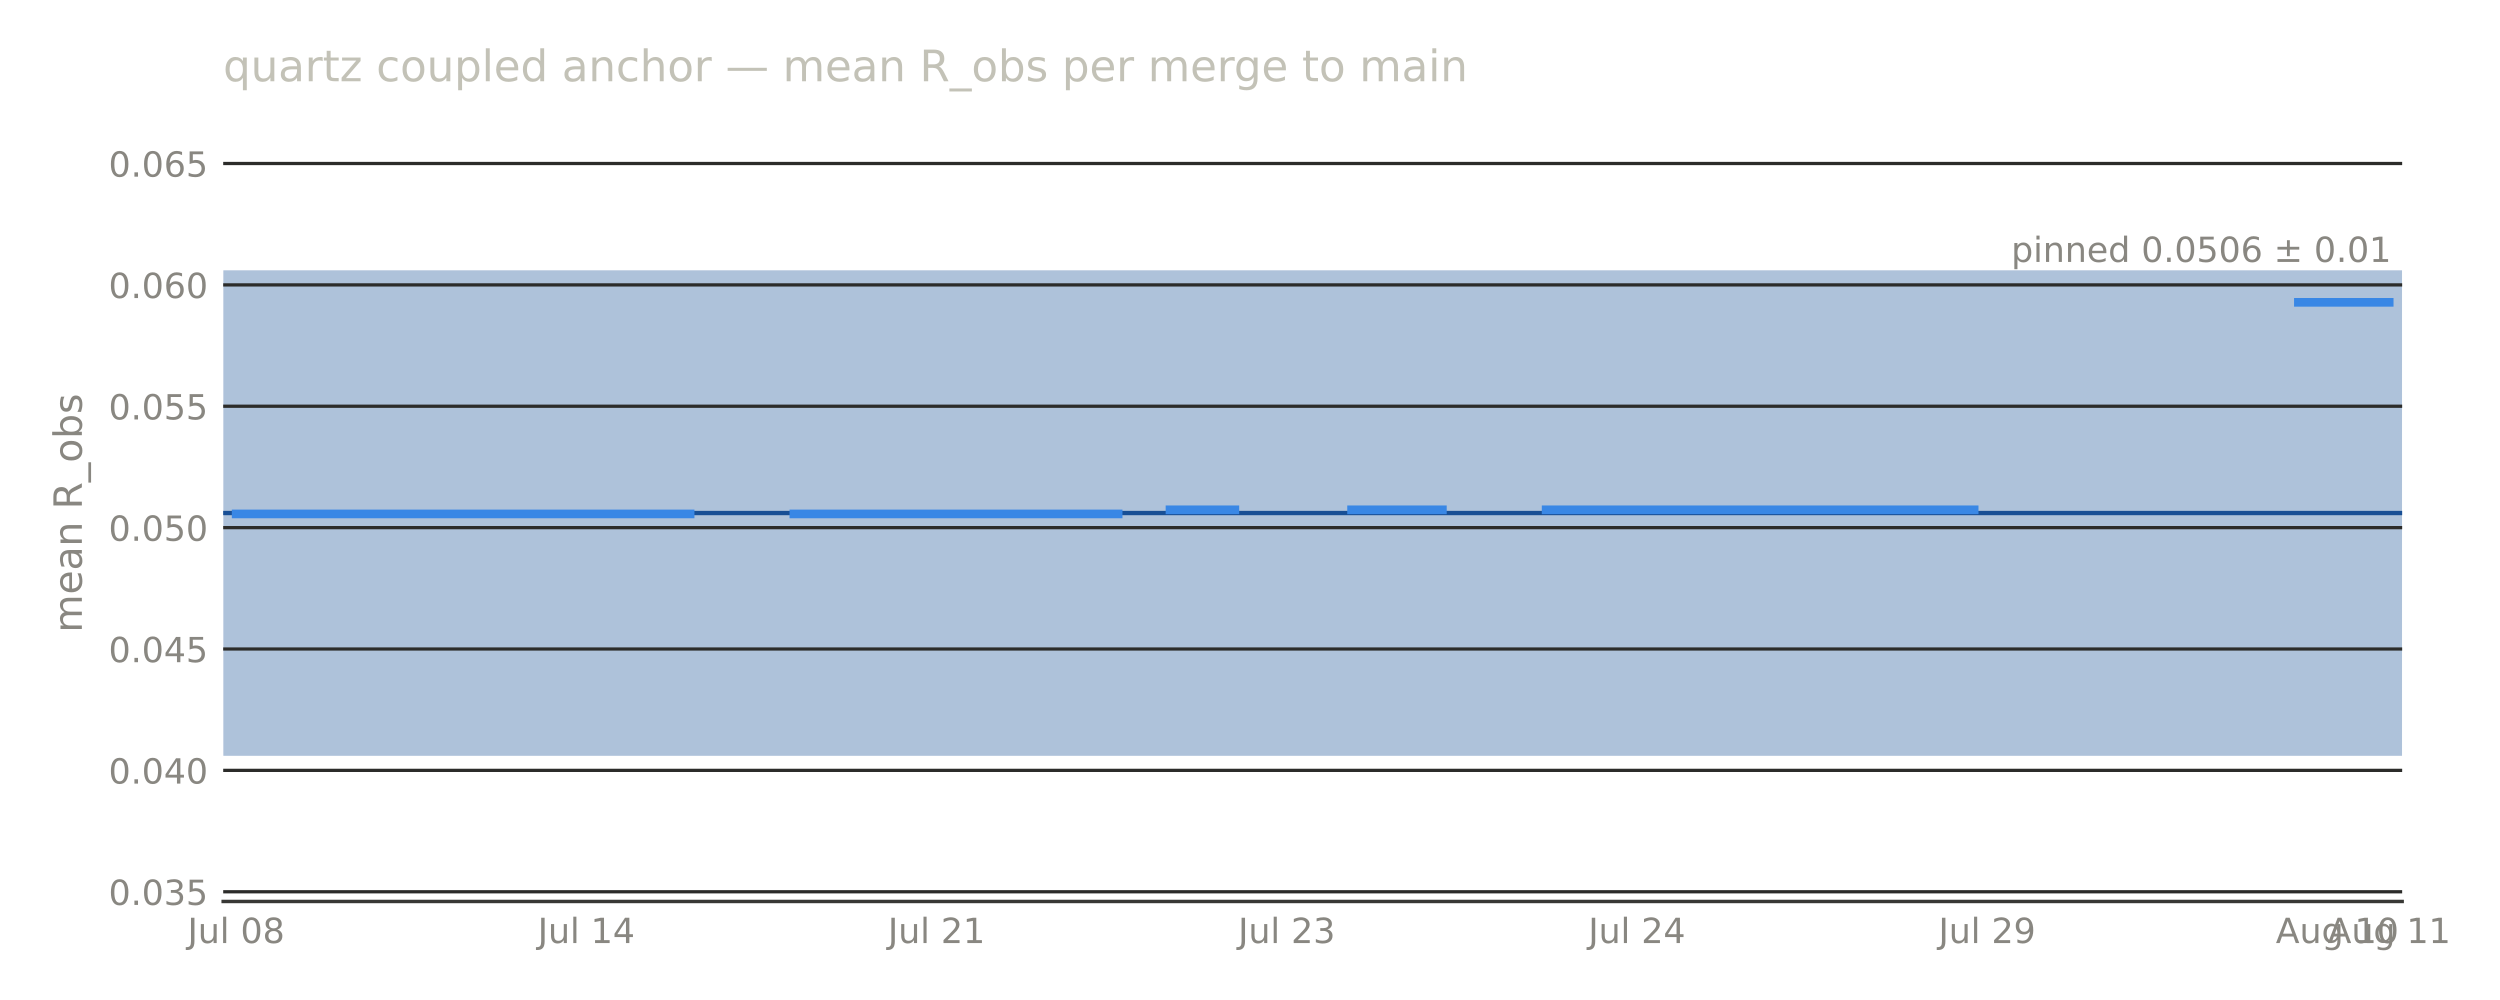
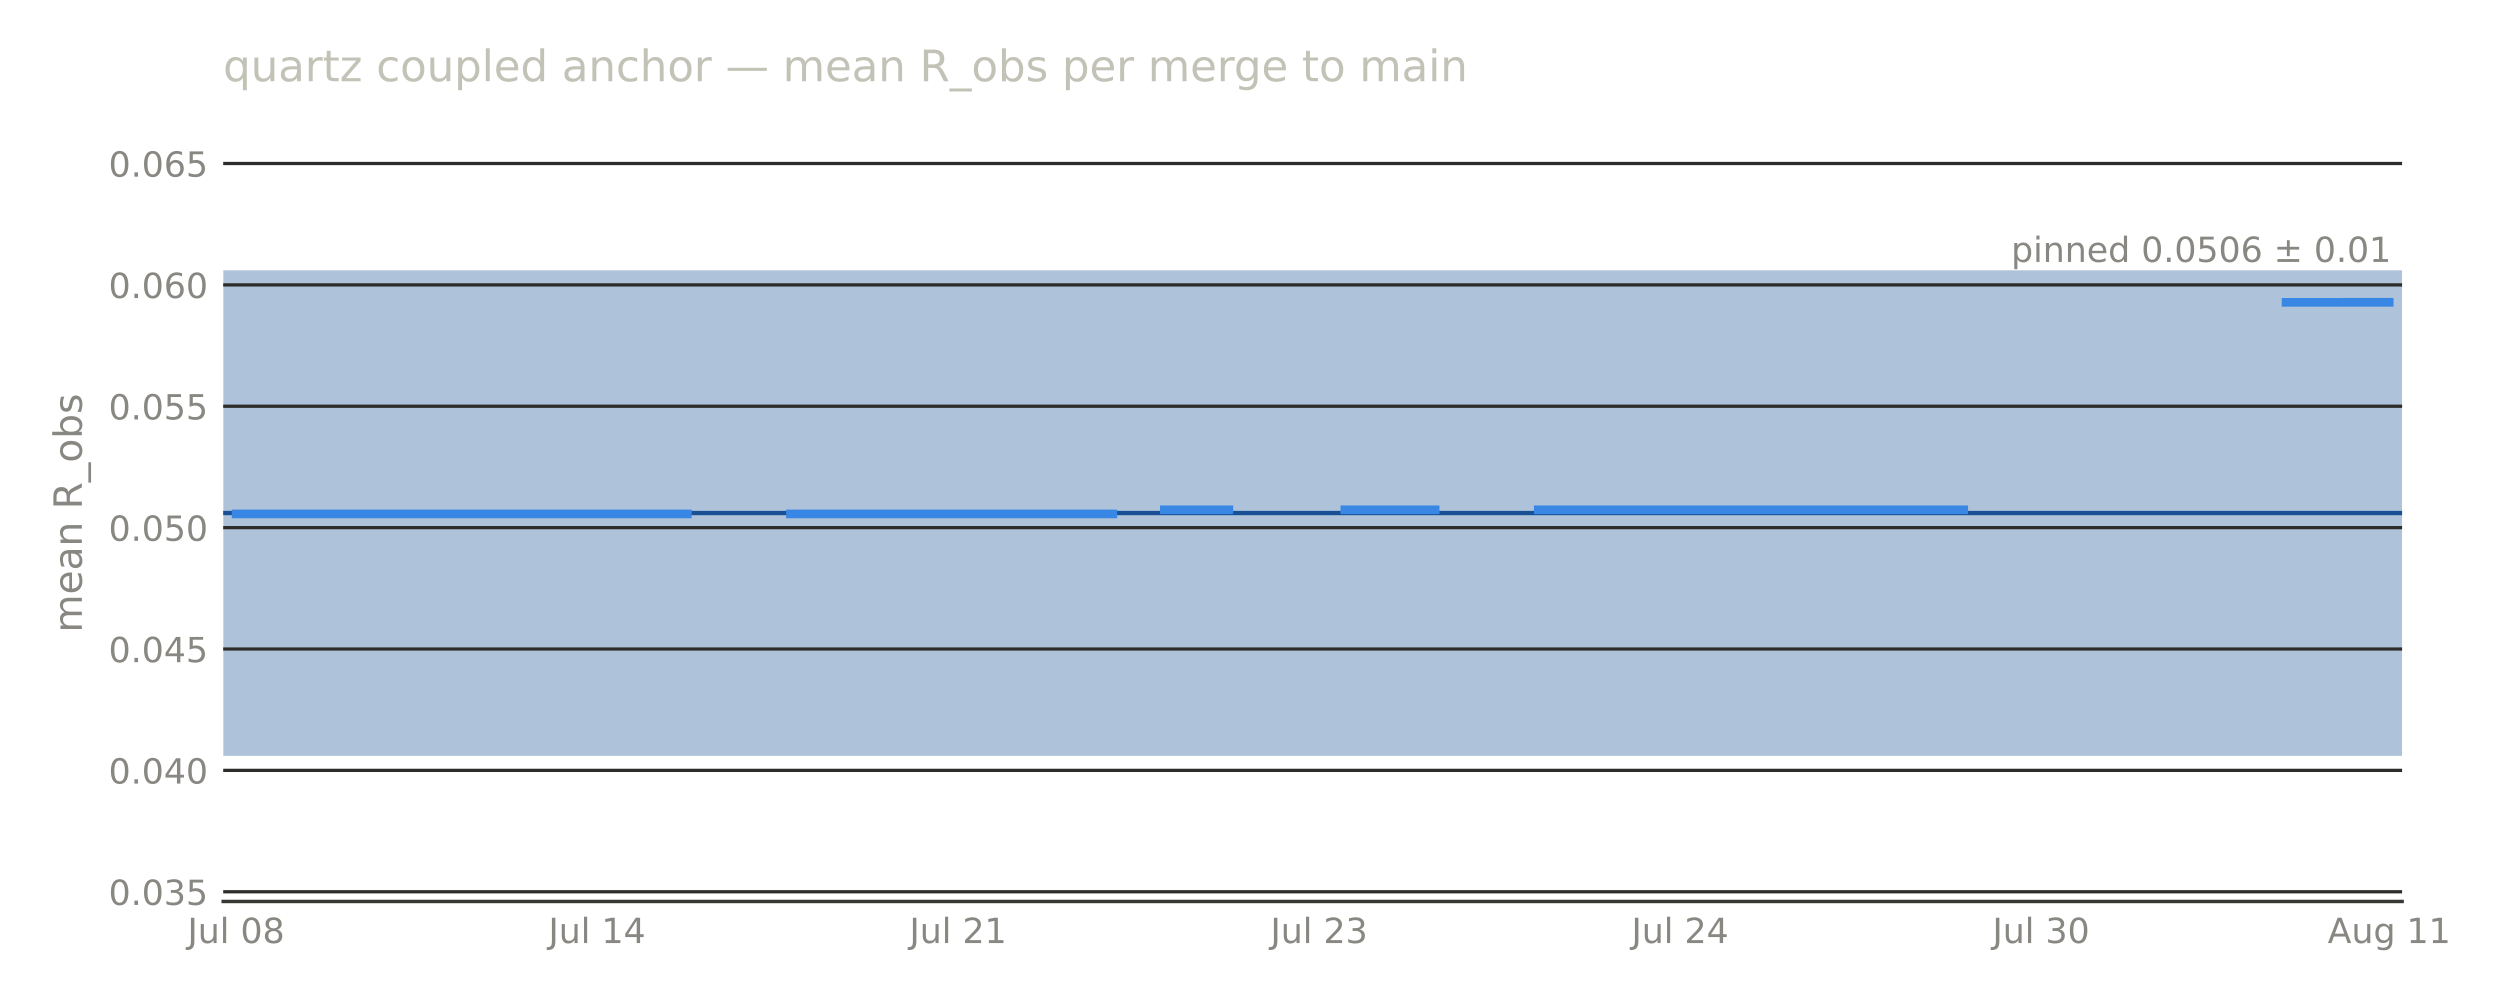
<svg xmlns="http://www.w3.org/2000/svg" width="576pt" height="230.4pt" viewBox="0 0 576 230.4" version="1.1">
  <defs>
    <style type="text/css">*{stroke-linejoin: round; stroke-linecap: butt}</style>
  </defs>
  <g id="figure_1">
    <g id="patch_1">
      <path d="M 0 230.4  L 576 230.4  L 576 0  L 0 0  L 0 230.4  z " style="fill: none; opacity: 0" />
    </g>
    <g id="axes_1">
      <g id="patch_2">
-         <path d="M 51.422 207.698  L 553.457 207.698  L 553.457 28.72  L 51.422 28.72  L 51.422 207.698  z " style="fill: none" />
+         <path d="M 51.422 207.698  L 553.441 207.698  L 553.441 28.72  L 51.422 28.72  L 51.422 207.698  z " style="fill: none" />
      </g>
      <g id="patch_3">
-         <path d="M 51.422 174.14  L 553.457 174.14  L 553.457 62.278  L 51.422 62.278  z " clip-path="url(#pce56d34dc1)" style="fill: #184f95; opacity: 0.35" />
+         <path d="M 51.422 174.14  L 553.441 174.14  L 553.441 62.278  L 51.422 62.278  z " clip-path="url(#p463469060d)" style="fill: #184f95; opacity: 0.35" />
      </g>
      <g id="matplotlib.axis_1">
        <g id="xtick_1">
          <g id="line2d_1" />
          <g id="text_1">
-             <text style="font-size: 8px; font-family: 'DejaVu Sans', 'Bitstream Vera Sans', 'Computer Modern Sans Serif', 'Lucida Grande', 'Verdana', 'Geneva', 'Lucid', 'Arial', 'Helvetica', 'Avant Garde', sans-serif; text-anchor: middle; fill: #898781" x="54.41" y="217.277" transform="rotate(-0 54.41041 217.2769)">Jul 08</text>
+             <text style="font-size: 8px; font-family: 'DejaVu Sans', 'Bitstream Vera Sans', 'Computer Modern Sans Serif', 'Lucida Grande', 'Verdana', 'Geneva', 'Lucid', 'Arial', 'Helvetica', 'Avant Garde', sans-serif; text-anchor: middle; fill: #898781" x="54.393" y="217.277" transform="rotate(-0 54.39264 217.2769)">Jul 08</text>
          </g>
        </g>
        <g id="xtick_2">
          <g id="line2d_2" />
          <g id="text_2">
-             <text style="font-size: 8px; font-family: 'DejaVu Sans', 'Bitstream Vera Sans', 'Computer Modern Sans Serif', 'Lucida Grande', 'Verdana', 'Geneva', 'Lucid', 'Arial', 'Helvetica', 'Avant Garde', sans-serif; text-anchor: middle; fill: #898781" x="135.095" y="217.277" transform="rotate(-0 135.0946 217.2769)">Jul 14</text>
+             <text style="font-size: 8px; font-family: 'DejaVu Sans', 'Bitstream Vera Sans', 'Computer Modern Sans Serif', 'Lucida Grande', 'Verdana', 'Geneva', 'Lucid', 'Arial', 'Helvetica', 'Avant Garde', sans-serif; text-anchor: middle; fill: #898781" x="137.567" y="217.277" transform="rotate(-0 137.5674 217.2769)">Jul 14</text>
          </g>
        </g>
        <g id="xtick_3">
          <g id="line2d_3" />
          <g id="text_3">
-             <text style="font-size: 8px; font-family: 'DejaVu Sans', 'Bitstream Vera Sans', 'Computer Modern Sans Serif', 'Lucida Grande', 'Verdana', 'Geneva', 'Lucid', 'Arial', 'Helvetica', 'Avant Garde', sans-serif; text-anchor: middle; fill: #898781" x="215.779" y="217.277" transform="rotate(-0 215.7788 217.2769)">Jul 21</text>
+             <text style="font-size: 8px; font-family: 'DejaVu Sans', 'Bitstream Vera Sans', 'Computer Modern Sans Serif', 'Lucida Grande', 'Verdana', 'Geneva', 'Lucid', 'Arial', 'Helvetica', 'Avant Garde', sans-serif; text-anchor: middle; fill: #898781" x="220.742" y="217.277" transform="rotate(-0 220.7422 217.2769)">Jul 21</text>
          </g>
        </g>
        <g id="xtick_4">
          <g id="line2d_4" />
          <g id="text_4">
-             <text style="font-size: 8px; font-family: 'DejaVu Sans', 'Bitstream Vera Sans', 'Computer Modern Sans Serif', 'Lucida Grande', 'Verdana', 'Geneva', 'Lucid', 'Arial', 'Helvetica', 'Avant Garde', sans-serif; text-anchor: middle; fill: #898781" x="296.463" y="217.277" transform="rotate(-0 296.463 217.2769)">Jul 23</text>
+             <text style="font-size: 8px; font-family: 'DejaVu Sans', 'Bitstream Vera Sans', 'Computer Modern Sans Serif', 'Lucida Grande', 'Verdana', 'Geneva', 'Lucid', 'Arial', 'Helvetica', 'Avant Garde', sans-serif; text-anchor: middle; fill: #898781" x="303.917" y="217.277" transform="rotate(-0 303.917 217.2769)">Jul 23</text>
          </g>
        </g>
        <g id="xtick_5">
          <g id="line2d_5" />
          <g id="text_5">
-             <text style="font-size: 8px; font-family: 'DejaVu Sans', 'Bitstream Vera Sans', 'Computer Modern Sans Serif', 'Lucida Grande', 'Verdana', 'Geneva', 'Lucid', 'Arial', 'Helvetica', 'Avant Garde', sans-serif; text-anchor: middle; fill: #898781" x="377.147" y="217.277" transform="rotate(-0 377.1472 217.2769)">Jul 24</text>
+             <text style="font-size: 8px; font-family: 'DejaVu Sans', 'Bitstream Vera Sans', 'Computer Modern Sans Serif', 'Lucida Grande', 'Verdana', 'Geneva', 'Lucid', 'Arial', 'Helvetica', 'Avant Garde', sans-serif; text-anchor: middle; fill: #898781" x="387.092" y="217.277" transform="rotate(-0 387.0918 217.2769)">Jul 24</text>
          </g>
        </g>
        <g id="xtick_6">
          <g id="line2d_6" />
          <g id="text_6">
-             <text style="font-size: 8px; font-family: 'DejaVu Sans', 'Bitstream Vera Sans', 'Computer Modern Sans Serif', 'Lucida Grande', 'Verdana', 'Geneva', 'Lucid', 'Arial', 'Helvetica', 'Avant Garde', sans-serif; text-anchor: middle; fill: #898781" x="457.831" y="217.277" transform="rotate(-0 457.8314 217.2769)">Jul 29</text>
+             <text style="font-size: 8px; font-family: 'DejaVu Sans', 'Bitstream Vera Sans', 'Computer Modern Sans Serif', 'Lucida Grande', 'Verdana', 'Geneva', 'Lucid', 'Arial', 'Helvetica', 'Avant Garde', sans-serif; text-anchor: middle; fill: #898781" x="470.267" y="217.277" transform="rotate(-0 470.2666 217.2769)">Jul 30</text>
          </g>
        </g>
        <g id="xtick_7">
          <g id="line2d_7" />
          <g id="text_7">
-             <text style="font-size: 8px; font-family: 'DejaVu Sans', 'Bitstream Vera Sans', 'Computer Modern Sans Serif', 'Lucida Grande', 'Verdana', 'Geneva', 'Lucid', 'Arial', 'Helvetica', 'Avant Garde', sans-serif; text-anchor: middle; fill: #898781" x="538.516" y="217.276" transform="rotate(-0 538.5156 217.2763)">Aug 10</text>
-           </g>
-         </g>
-         <g id="xtick_8">
-           <g id="line2d_8" />
-           <g id="text_8">
-             <text style="font-size: 8px; font-family: 'DejaVu Sans', 'Bitstream Vera Sans', 'Computer Modern Sans Serif', 'Lucida Grande', 'Verdana', 'Geneva', 'Lucid', 'Arial', 'Helvetica', 'Avant Garde', sans-serif; text-anchor: middle; fill: #898781" x="550.469" y="217.276" transform="rotate(-0 550.4688 217.2763)">Aug 11</text>
+             <text style="font-size: 8px; font-family: 'DejaVu Sans', 'Bitstream Vera Sans', 'Computer Modern Sans Serif', 'Lucida Grande', 'Verdana', 'Geneva', 'Lucid', 'Arial', 'Helvetica', 'Avant Garde', sans-serif; text-anchor: middle; fill: #898781" x="550.471" y="217.276" transform="rotate(-0 550.4709 217.2763)">Aug 11</text>
          </g>
        </g>
      </g>
      <g id="matplotlib.axis_2">
        <g id="ytick_1">
-           <g id="line2d_9">
-             <path d="M 51.422 205.461  L 553.457 205.461  " clip-path="url(#pce56d34dc1)" style="fill: none; stroke: #2c2c2a; stroke-width: 0.75; stroke-linecap: square" />
+           <g id="line2d_8">
+             <path d="M 51.422 205.461  L 553.441 205.461  " clip-path="url(#p463469060d)" style="fill: none; stroke: #2c2c2a; stroke-width: 0.75; stroke-linecap: square" />
          </g>
-           <g id="line2d_10" />
-           <g id="text_9">
+           <g id="line2d_9" />
+           <g id="text_8">
            <text style="font-size: 8px; font-family: 'DejaVu Sans', 'Bitstream Vera Sans', 'Computer Modern Sans Serif', 'Lucida Grande', 'Verdana', 'Geneva', 'Lucid', 'Arial', 'Helvetica', 'Avant Garde', sans-serif; text-anchor: end; fill: #898781" x="47.922" y="208.5" transform="rotate(-0 47.92211 208.5)">0.035</text>
          </g>
        </g>
        <g id="ytick_2">
-           <g id="line2d_11">
-             <path d="M 51.422 177.496  L 553.457 177.496  " clip-path="url(#pce56d34dc1)" style="fill: none; stroke: #2c2c2a; stroke-width: 0.75; stroke-linecap: square" />
+           <g id="line2d_10">
+             <path d="M 51.422 177.496  L 553.441 177.496  " clip-path="url(#p463469060d)" style="fill: none; stroke: #2c2c2a; stroke-width: 0.75; stroke-linecap: square" />
          </g>
-           <g id="line2d_12" />
-           <g id="text_10">
+           <g id="line2d_11" />
+           <g id="text_9">
            <text style="font-size: 8px; font-family: 'DejaVu Sans', 'Bitstream Vera Sans', 'Computer Modern Sans Serif', 'Lucida Grande', 'Verdana', 'Geneva', 'Lucid', 'Arial', 'Helvetica', 'Avant Garde', sans-serif; text-anchor: end; fill: #898781" x="47.922" y="180.535" transform="rotate(-0 47.92211 180.5346)">0.040</text>
          </g>
        </g>
        <g id="ytick_3">
-           <g id="line2d_13">
-             <path d="M 51.422 149.53  L 553.457 149.53  " clip-path="url(#pce56d34dc1)" style="fill: none; stroke: #2c2c2a; stroke-width: 0.75; stroke-linecap: square" />
+           <g id="line2d_12">
+             <path d="M 51.422 149.53  L 553.441 149.53  " clip-path="url(#p463469060d)" style="fill: none; stroke: #2c2c2a; stroke-width: 0.75; stroke-linecap: square" />
          </g>
-           <g id="line2d_14" />
-           <g id="text_11">
+           <g id="line2d_13" />
+           <g id="text_10">
            <text style="font-size: 8px; font-family: 'DejaVu Sans', 'Bitstream Vera Sans', 'Computer Modern Sans Serif', 'Lucida Grande', 'Verdana', 'Geneva', 'Lucid', 'Arial', 'Helvetica', 'Avant Garde', sans-serif; text-anchor: end; fill: #898781" x="47.922" y="152.569" transform="rotate(-0 47.92211 152.5693)">0.045</text>
          </g>
        </g>
        <g id="ytick_4">
-           <g id="line2d_15">
-             <path d="M 51.422 121.565  L 553.457 121.565  " clip-path="url(#pce56d34dc1)" style="fill: none; stroke: #2c2c2a; stroke-width: 0.75; stroke-linecap: square" />
+           <g id="line2d_14">
+             <path d="M 51.422 121.565  L 553.441 121.565  " clip-path="url(#p463469060d)" style="fill: none; stroke: #2c2c2a; stroke-width: 0.75; stroke-linecap: square" />
          </g>
-           <g id="line2d_16" />
-           <g id="text_12">
+           <g id="line2d_15" />
+           <g id="text_11">
            <text style="font-size: 8px; font-family: 'DejaVu Sans', 'Bitstream Vera Sans', 'Computer Modern Sans Serif', 'Lucida Grande', 'Verdana', 'Geneva', 'Lucid', 'Arial', 'Helvetica', 'Avant Garde', sans-serif; text-anchor: end; fill: #898781" x="47.922" y="124.604" transform="rotate(-0 47.92211 124.604)">0.050</text>
          </g>
        </g>
        <g id="ytick_5">
-           <g id="line2d_17">
-             <path d="M 51.422 93.6  L 553.457 93.6  " clip-path="url(#pce56d34dc1)" style="fill: none; stroke: #2c2c2a; stroke-width: 0.75; stroke-linecap: square" />
+           <g id="line2d_16">
+             <path d="M 51.422 93.6  L 553.441 93.6  " clip-path="url(#p463469060d)" style="fill: none; stroke: #2c2c2a; stroke-width: 0.75; stroke-linecap: square" />
          </g>
-           <g id="line2d_18" />
-           <g id="text_13">
+           <g id="line2d_17" />
+           <g id="text_12">
            <text style="font-size: 8px; font-family: 'DejaVu Sans', 'Bitstream Vera Sans', 'Computer Modern Sans Serif', 'Lucida Grande', 'Verdana', 'Geneva', 'Lucid', 'Arial', 'Helvetica', 'Avant Garde', sans-serif; text-anchor: end; fill: #898781" x="47.922" y="96.639" transform="rotate(-0 47.92211 96.63863)">0.055</text>
          </g>
        </g>
        <g id="ytick_6">
-           <g id="line2d_19">
-             <path d="M 51.422 65.634  L 553.457 65.634  " clip-path="url(#pce56d34dc1)" style="fill: none; stroke: #2c2c2a; stroke-width: 0.75; stroke-linecap: square" />
+           <g id="line2d_18">
+             <path d="M 51.422 65.634  L 553.441 65.634  " clip-path="url(#p463469060d)" style="fill: none; stroke: #2c2c2a; stroke-width: 0.75; stroke-linecap: square" />
          </g>
-           <g id="line2d_20" />
-           <g id="text_14">
+           <g id="line2d_19" />
+           <g id="text_13">
            <text style="font-size: 8px; font-family: 'DejaVu Sans', 'Bitstream Vera Sans', 'Computer Modern Sans Serif', 'Lucida Grande', 'Verdana', 'Geneva', 'Lucid', 'Arial', 'Helvetica', 'Avant Garde', sans-serif; text-anchor: end; fill: #898781" x="47.922" y="68.673" transform="rotate(-0 47.92211 68.6733)">0.060</text>
          </g>
        </g>
        <g id="ytick_7">
-           <g id="line2d_21">
-             <path d="M 51.422 37.669  L 553.457 37.669  " clip-path="url(#pce56d34dc1)" style="fill: none; stroke: #2c2c2a; stroke-width: 0.75; stroke-linecap: square" />
+           <g id="line2d_20">
+             <path d="M 51.422 37.669  L 553.441 37.669  " clip-path="url(#p463469060d)" style="fill: none; stroke: #2c2c2a; stroke-width: 0.75; stroke-linecap: square" />
          </g>
-           <g id="line2d_22" />
-           <g id="text_15">
+           <g id="line2d_21" />
+           <g id="text_14">
            <text style="font-size: 8px; font-family: 'DejaVu Sans', 'Bitstream Vera Sans', 'Computer Modern Sans Serif', 'Lucida Grande', 'Verdana', 'Geneva', 'Lucid', 'Arial', 'Helvetica', 'Avant Garde', sans-serif; text-anchor: end; fill: #898781" x="47.922" y="40.708" transform="rotate(-0 47.92211 40.70797)">0.065</text>
          </g>
        </g>
-         <g id="text_16">
+         <g id="text_15">
          <text style="font-size: 9px; font-family: 'DejaVu Sans', 'Bitstream Vera Sans', 'Computer Modern Sans Serif', 'Lucida Grande', 'Verdana', 'Geneva', 'Lucid', 'Arial', 'Helvetica', 'Avant Garde', sans-serif; text-anchor: middle; fill: #898781" x="18.858" y="118.209" transform="rotate(-90 18.8575 118.2091)">mean R_obs</text>
        </g>
      </g>
-       <g id="line2d_23">
-         <path d="M 51.422 118.209  L 553.457 118.209  " clip-path="url(#pce56d34dc1)" style="fill: none; stroke: #184f95; stroke-linecap: square" />
+       <g id="line2d_22">
+         <path d="M 51.422 118.209  L 553.441 118.209  " clip-path="url(#p463469060d)" style="fill: none; stroke: #184f95; stroke-linecap: square" />
      </g>
      <g id="patch_4">
-         <path d="M 51.422 207.698  L 553.457 207.698  " style="fill: none; stroke: #383835; stroke-width: 0.8; stroke-linejoin: miter; stroke-linecap: square" />
+         <path d="M 51.422 207.698  L 553.441 207.698  " style="fill: none; stroke: #383835; stroke-width: 0.8; stroke-linejoin: miter; stroke-linecap: square" />
      </g>
-       <g id="line2d_24">
-         <path d="M 54.41 118.409  L 159.001 118.409  M 182.907 118.409  L 257.615 118.409  M 269.568 117.455  L 284.51 117.455  M 311.405 117.455  L 332.323 117.455  M 356.229 117.455  L 454.843 117.455  M 529.551 69.652  L 550.469 69.652  L 550.469 69.652  " clip-path="url(#pce56d34dc1)" style="fill: none; stroke: #3987e5; stroke-width: 2; stroke-linecap: square" />
+       <g id="line2d_23">
+         <path d="M 54.393 118.409  L 158.361 118.409  M 182.125 118.409  L 256.389 118.409  M 268.271 117.455  L 283.123 117.455  M 309.858 117.455  L 330.652 117.455  M 354.416 117.455  L 452.443 117.455  M 526.707 69.652  L 550.471 69.651  L 550.471 69.651  " clip-path="url(#p463469060d)" style="fill: none; stroke: #3987e5; stroke-width: 2; stroke-linecap: square" />
+       </g>
+       <g id="text_16">
+         <text style="font-size: 8px; font-family: 'DejaVu Sans', 'Bitstream Vera Sans', 'Computer Modern Sans Serif', 'Lucida Grande', 'Verdana', 'Geneva', 'Lucid', 'Arial', 'Helvetica', 'Avant Garde', sans-serif; text-anchor: end; fill: #898781" x="550.931" y="60.357" transform="rotate(-0 550.9313 60.35652)">pinned 0.0506 ± 0.01</text>
      </g>
      <g id="text_17">
-         <text style="font-size: 8px; font-family: 'DejaVu Sans', 'Bitstream Vera Sans', 'Computer Modern Sans Serif', 'Lucida Grande', 'Verdana', 'Geneva', 'Lucid', 'Arial', 'Helvetica', 'Avant Garde', sans-serif; text-anchor: end; fill: #898781" x="550.947" y="60.357" transform="rotate(-0 550.947 60.35652)">pinned 0.0506 ± 0.01</text>
-       </g>
-       <g id="text_18">
        <text style="font-size: 10px; font-family: 'DejaVu Sans', 'Bitstream Vera Sans', 'Computer Modern Sans Serif', 'Lucida Grande', 'Verdana', 'Geneva', 'Lucid', 'Arial', 'Helvetica', 'Avant Garde', sans-serif; text-anchor: start; fill: #c3c2b7" x="51.422" y="18.72" transform="rotate(-0 51.42211 18.72)">quartz coupled anchor — mean R_obs per merge to main</text>
      </g>
    </g>
  </g>
  <defs>
-     <clipPath id="pce56d34dc1">
-       <rect x="51.422" y="28.72" width="502.035" height="178.978" />
+     <clipPath id="p463469060d">
+       <rect x="51.422" y="28.72" width="502.019" height="178.978" />
    </clipPath>
  </defs>
</svg>
